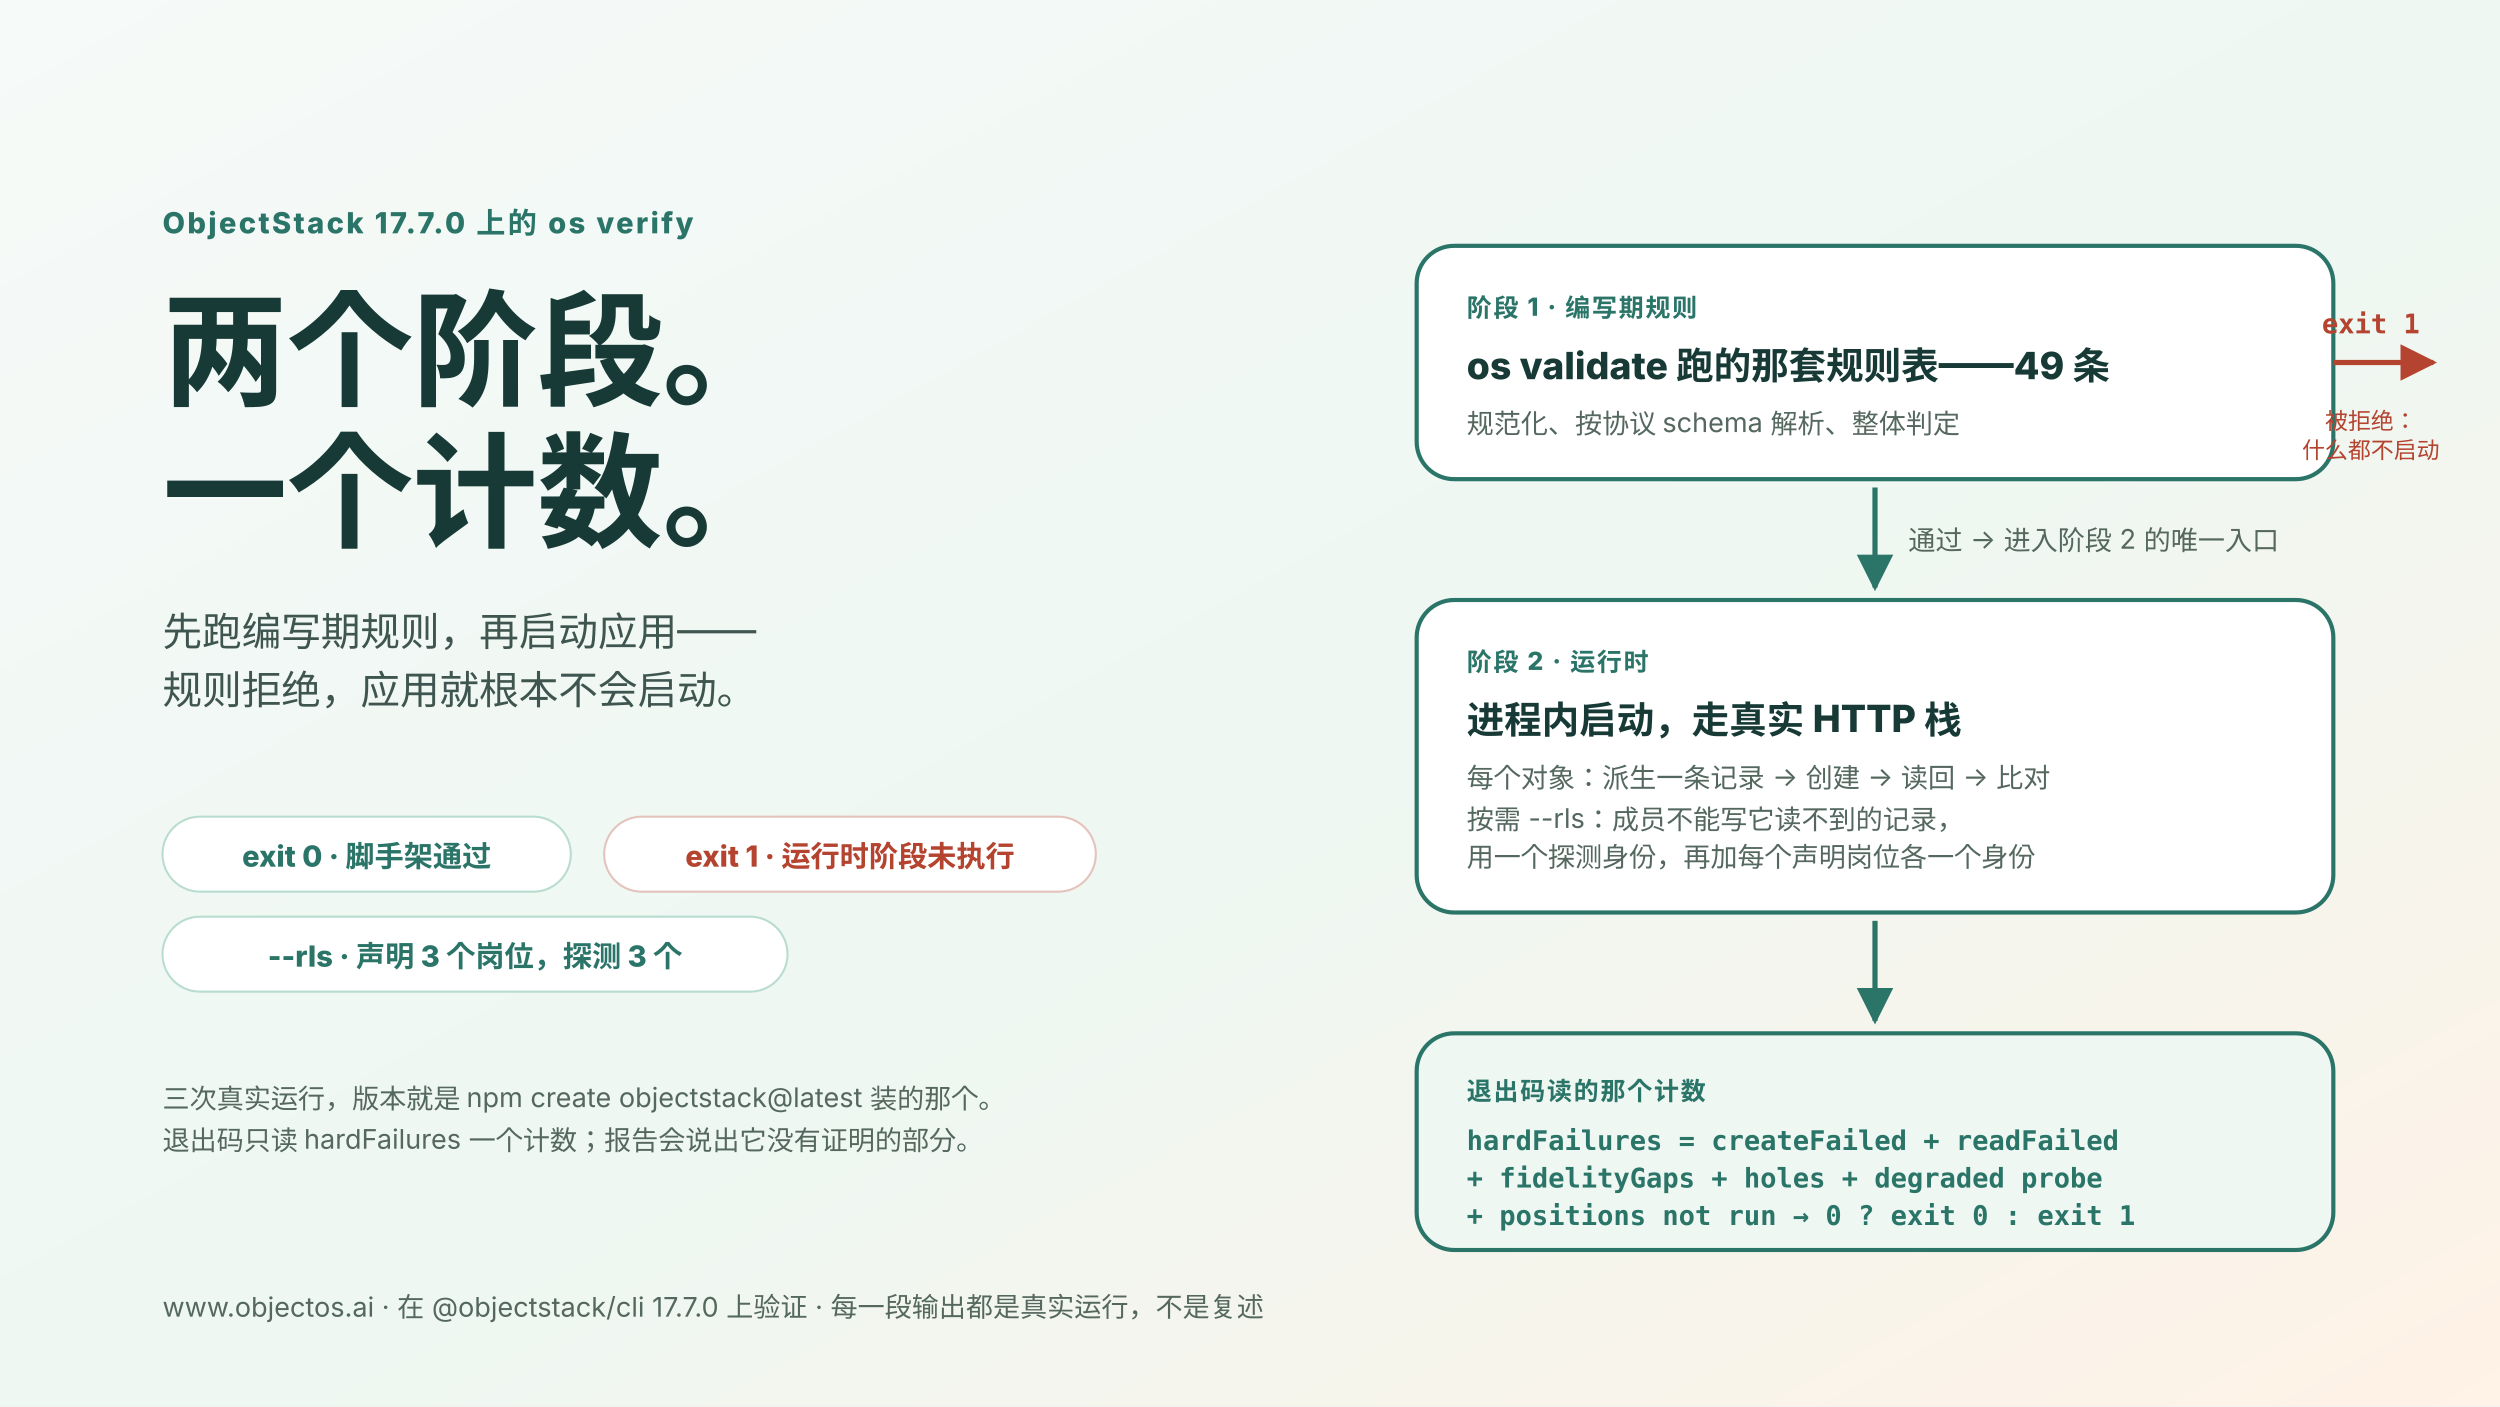
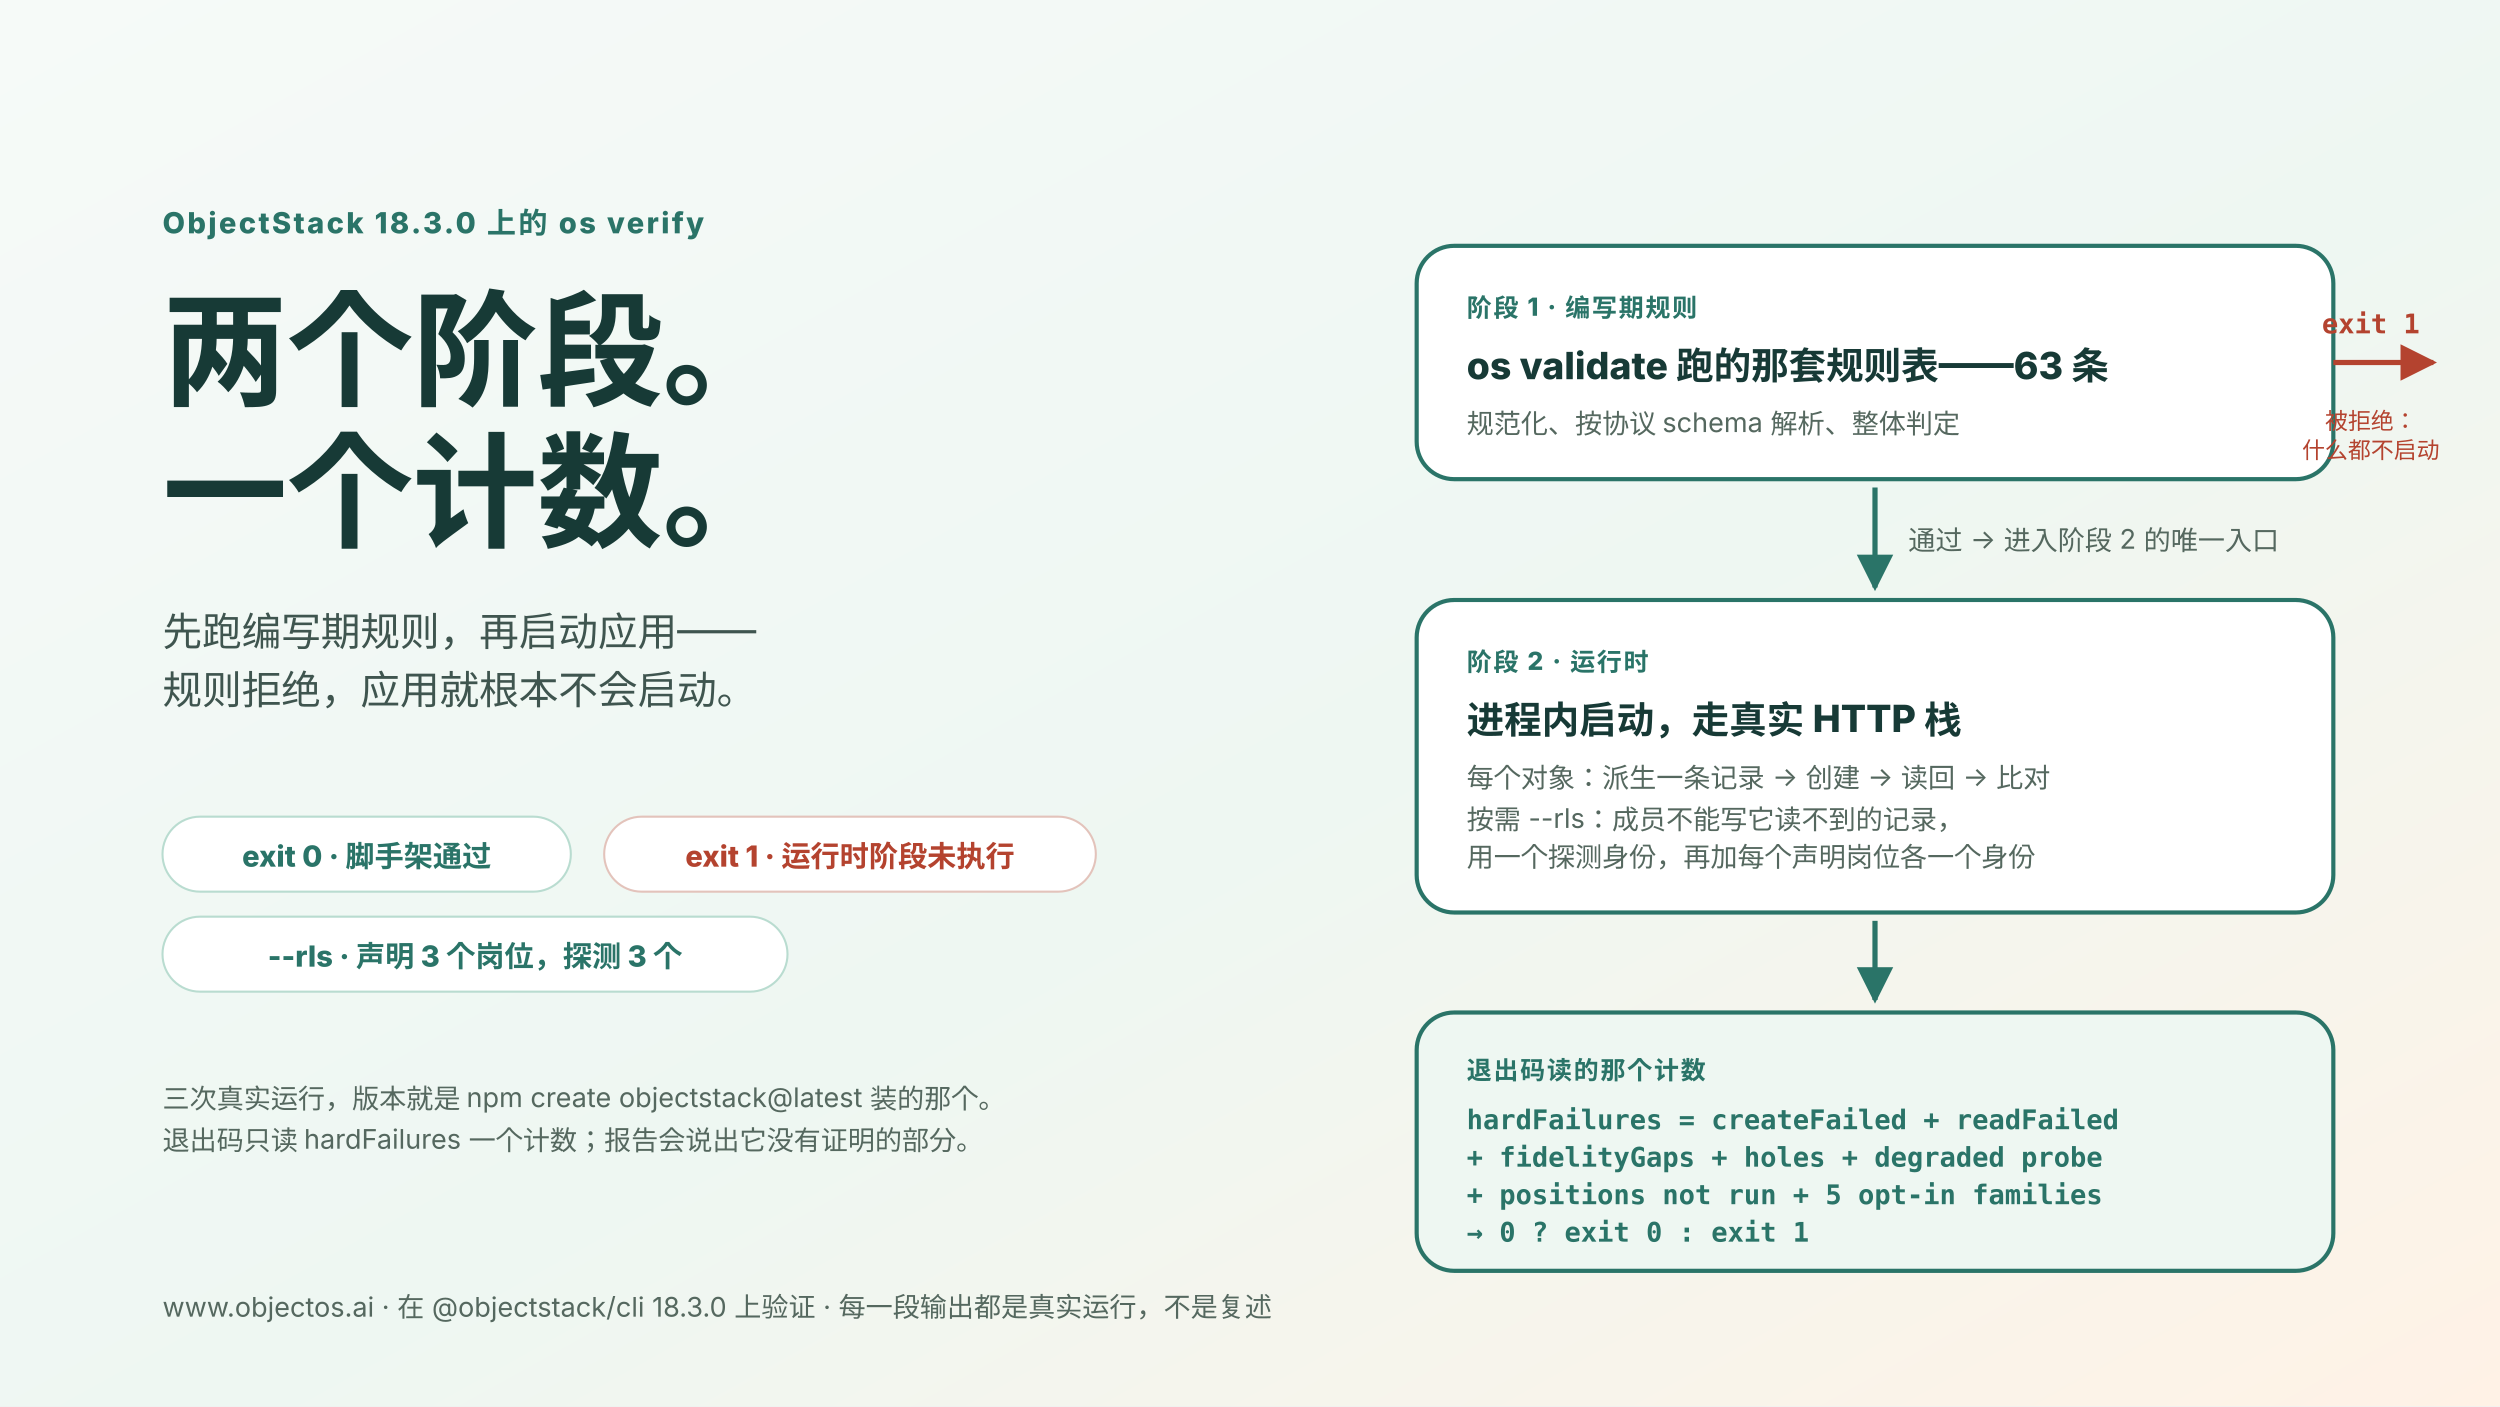
- <svg xmlns="http://www.w3.org/2000/svg" viewBox="0 0 1200 675" role="img" aria-label="ObjectStack 17.7.0 上的 os verify：两个阶段，一个计数。先跑编写期规则，拒绝即以退出码 1 结束、什么都不启动；再把应用启动起来，每个对象往返一条记录；退出码只读 hardFailures 这一个计数">
+ <svg xmlns="http://www.w3.org/2000/svg" viewBox="0 0 1200 675" role="img" aria-label="ObjectStack 18.3.0 上的 os verify：两个阶段，一个计数。先跑编写期规则，拒绝即以退出码 1 结束、什么都不启动；再把应用启动起来，每个对象往返一条记录；退出码只读 hardFailures 这一个计数，它也计入五个按需证明族">
  <defs>
    <linearGradient id="bg" x1="0" x2="1" y1="0" y2="1">
      <stop stop-color="#f6faf8" />
      <stop offset=".55" stop-color="#eef7f2" />
      <stop offset="1" stop-color="#fff2e6" />
    </linearGradient>
    <marker id="arr" viewBox="0 0 10 10" refX="9" refY="5" markerWidth="7" markerHeight="7" orient="auto-start-reverse">
      <path d="M0 0 L10 5 L0 10 z" fill="#2a7468" />
    </marker>
    <marker id="arrRed" viewBox="0 0 10 10" refX="9" refY="5" markerWidth="7" markerHeight="7" orient="auto-start-reverse">
      <path d="M0 0 L10 5 L0 10 z" fill="#b4432f" />
    </marker>
    <style>
      text{font-family:-apple-system,BlinkMacSystemFont,"Segoe UI",sans-serif;fill:#173a36}
      .eyebrow{font-size:14px;font-weight:780;letter-spacing:.08em;fill:#2a7468}
      .title{font-size:60px;font-weight:800}
      .lead{font-size:19px;fill:#3f554f}
      .chip{font-size:14px;font-weight:760;fill:#2a7468}
      .cap{font-size:12px;font-weight:780;letter-spacing:.07em;fill:#2a7468}
      .label{font-size:18px;font-weight:760}
      .small{font-size:13px;fill:#55685f}
      .mono{font-family:ui-monospace,SFMono-Regular,Menlo,monospace;font-size:13px;font-weight:600;fill:#2a7468}
      .red{fill:#b4432f}
      .foot{font-size:13px;fill:#55685f}
    </style>
  </defs>
  <rect width="1200" height="675" fill="url(#bg)" />
-   <text x="78" y="112" class="eyebrow">ObjectStack 17.7.0 上的 os verify</text>
+   <text x="78" y="112" class="eyebrow">ObjectStack 18.3.0 上的 os verify</text>
  <text x="78" y="190" class="title">两个阶段。</text>
  <text x="78" y="258" class="title">一个计数。</text>
  <text x="78" y="310" class="lead">先跑编写期规则，再启动应用——</text>
  <text x="78" y="338" class="lead">规则拒绝，应用就根本不会启动。</text>
  <g transform="translate(78 392)">
    <rect width="196" height="36" rx="18" fill="#ffffff" stroke="#b9dcd0" />
    <text x="98" y="24" class="chip" text-anchor="middle">exit 0 · 脚手架通过</text>
  </g>
  <g transform="translate(290 392)">
    <rect width="236" height="36" rx="18" fill="#ffffff" stroke="#e3c3bb" />
    <text x="118" y="24" class="chip red" text-anchor="middle">exit 1 · 运行时阶段未执行</text>
  </g>
  <g transform="translate(78 440)">
    <rect width="300" height="36" rx="18" fill="#ffffff" stroke="#b9dcd0" />
    <text x="150" y="24" class="chip" text-anchor="middle">--rls · 声明 3 个岗位，探测 3 个</text>
  </g>
  <text x="78" y="532" class="small">三次真实运行，版本就是 npm create objectstack@latest 装的那个。</text>
  <text x="78" y="552" class="small">退出码只读 hardFailures 一个计数；报告会说出它没有证明的部分。</text>
  <g transform="translate(680 118)">
    <rect width="440" height="112" rx="18" fill="#ffffff" stroke="#2a7468" stroke-width="2" />
    <text x="24" y="34" class="cap">阶段 1 · 编写期规则</text>
-     <text x="24" y="64" class="label">os validate 跑的那套规则表——49 条</text>
+     <text x="24" y="64" class="label">os validate 跑的那套规则表——63 条</text>
    <text x="24" y="90" class="small">规范化、按协议 schema 解析、整体判定</text>
  </g>
  <line x1="1120" y1="174" x2="1168" y2="174" stroke="#b4432f" stroke-width="2.5" marker-end="url(#arrRed)" />
  <text x="1138" y="160" class="mono red" text-anchor="middle">exit 1</text>
  <text x="1138" y="206" class="small red" text-anchor="middle" style="font-size:11px">被拒绝：</text>
  <text x="1138" y="220" class="small red" text-anchor="middle" style="font-size:11px">什么都不启动</text>
  <line x1="900" y1="234" x2="900" y2="282" stroke="#2a7468" stroke-width="2.5" marker-end="url(#arr)" />
  <text x="916" y="264" class="small">通过 → 进入阶段 2 的唯一入口</text>
  <g transform="translate(680 288)">
    <rect width="440" height="150" rx="18" fill="#ffffff" stroke="#2a7468" stroke-width="2" />
    <text x="24" y="34" class="cap">阶段 2 · 运行时</text>
    <text x="24" y="64" class="label">进程内启动，走真实 HTTP 栈</text>
    <text x="24" y="90" class="small">每个对象：派生一条记录 → 创建 → 读回 → 比对</text>
    <text x="24" y="110" class="small">按需 --rls：成员不能写它读不到的记录，</text>
    <text x="24" y="128" class="small">用一个探测身份，再加每个声明岗位各一个身份</text>
  </g>
-   <line x1="900" y1="442" x2="900" y2="490" stroke="#2a7468" stroke-width="2.5" marker-end="url(#arr)" />
-   <g transform="translate(680 496)">
-     <rect width="440" height="104" rx="18" fill="#eef7f2" stroke="#2a7468" stroke-width="2" />
+   <line x1="900" y1="442" x2="900" y2="480" stroke="#2a7468" stroke-width="2.5" marker-end="url(#arr)" />
+   <g transform="translate(680 486)">
+     <rect width="440" height="124" rx="18" fill="#eef7f2" stroke="#2a7468" stroke-width="2" />
    <text x="24" y="32" class="cap">退出码读的那个计数</text>
    <text x="24" y="56" class="mono">hardFailures = createFailed + readFailed</text>
    <text x="24" y="74" class="mono">  + fidelityGaps + holes + degraded probe</text>
-     <text x="24" y="92" class="mono">  + positions not run   →   0 ? exit 0 : exit 1</text>
+     <text x="24" y="92" class="mono">  + positions not run + 5 opt-in families</text>
+     <text x="24" y="110" class="mono">  →   0 ? exit 0 : exit 1</text>
  </g>
-   <text x="78" y="632" class="foot">www.objectos.ai · 在 @objectstack/cli 17.7.0 上验证 · 每一段输出都是真实运行，不是复述</text>
+   <text x="78" y="632" class="foot">www.objectos.ai · 在 @objectstack/cli 18.3.0 上验证 · 每一段输出都是真实运行，不是复述</text>
</svg>
